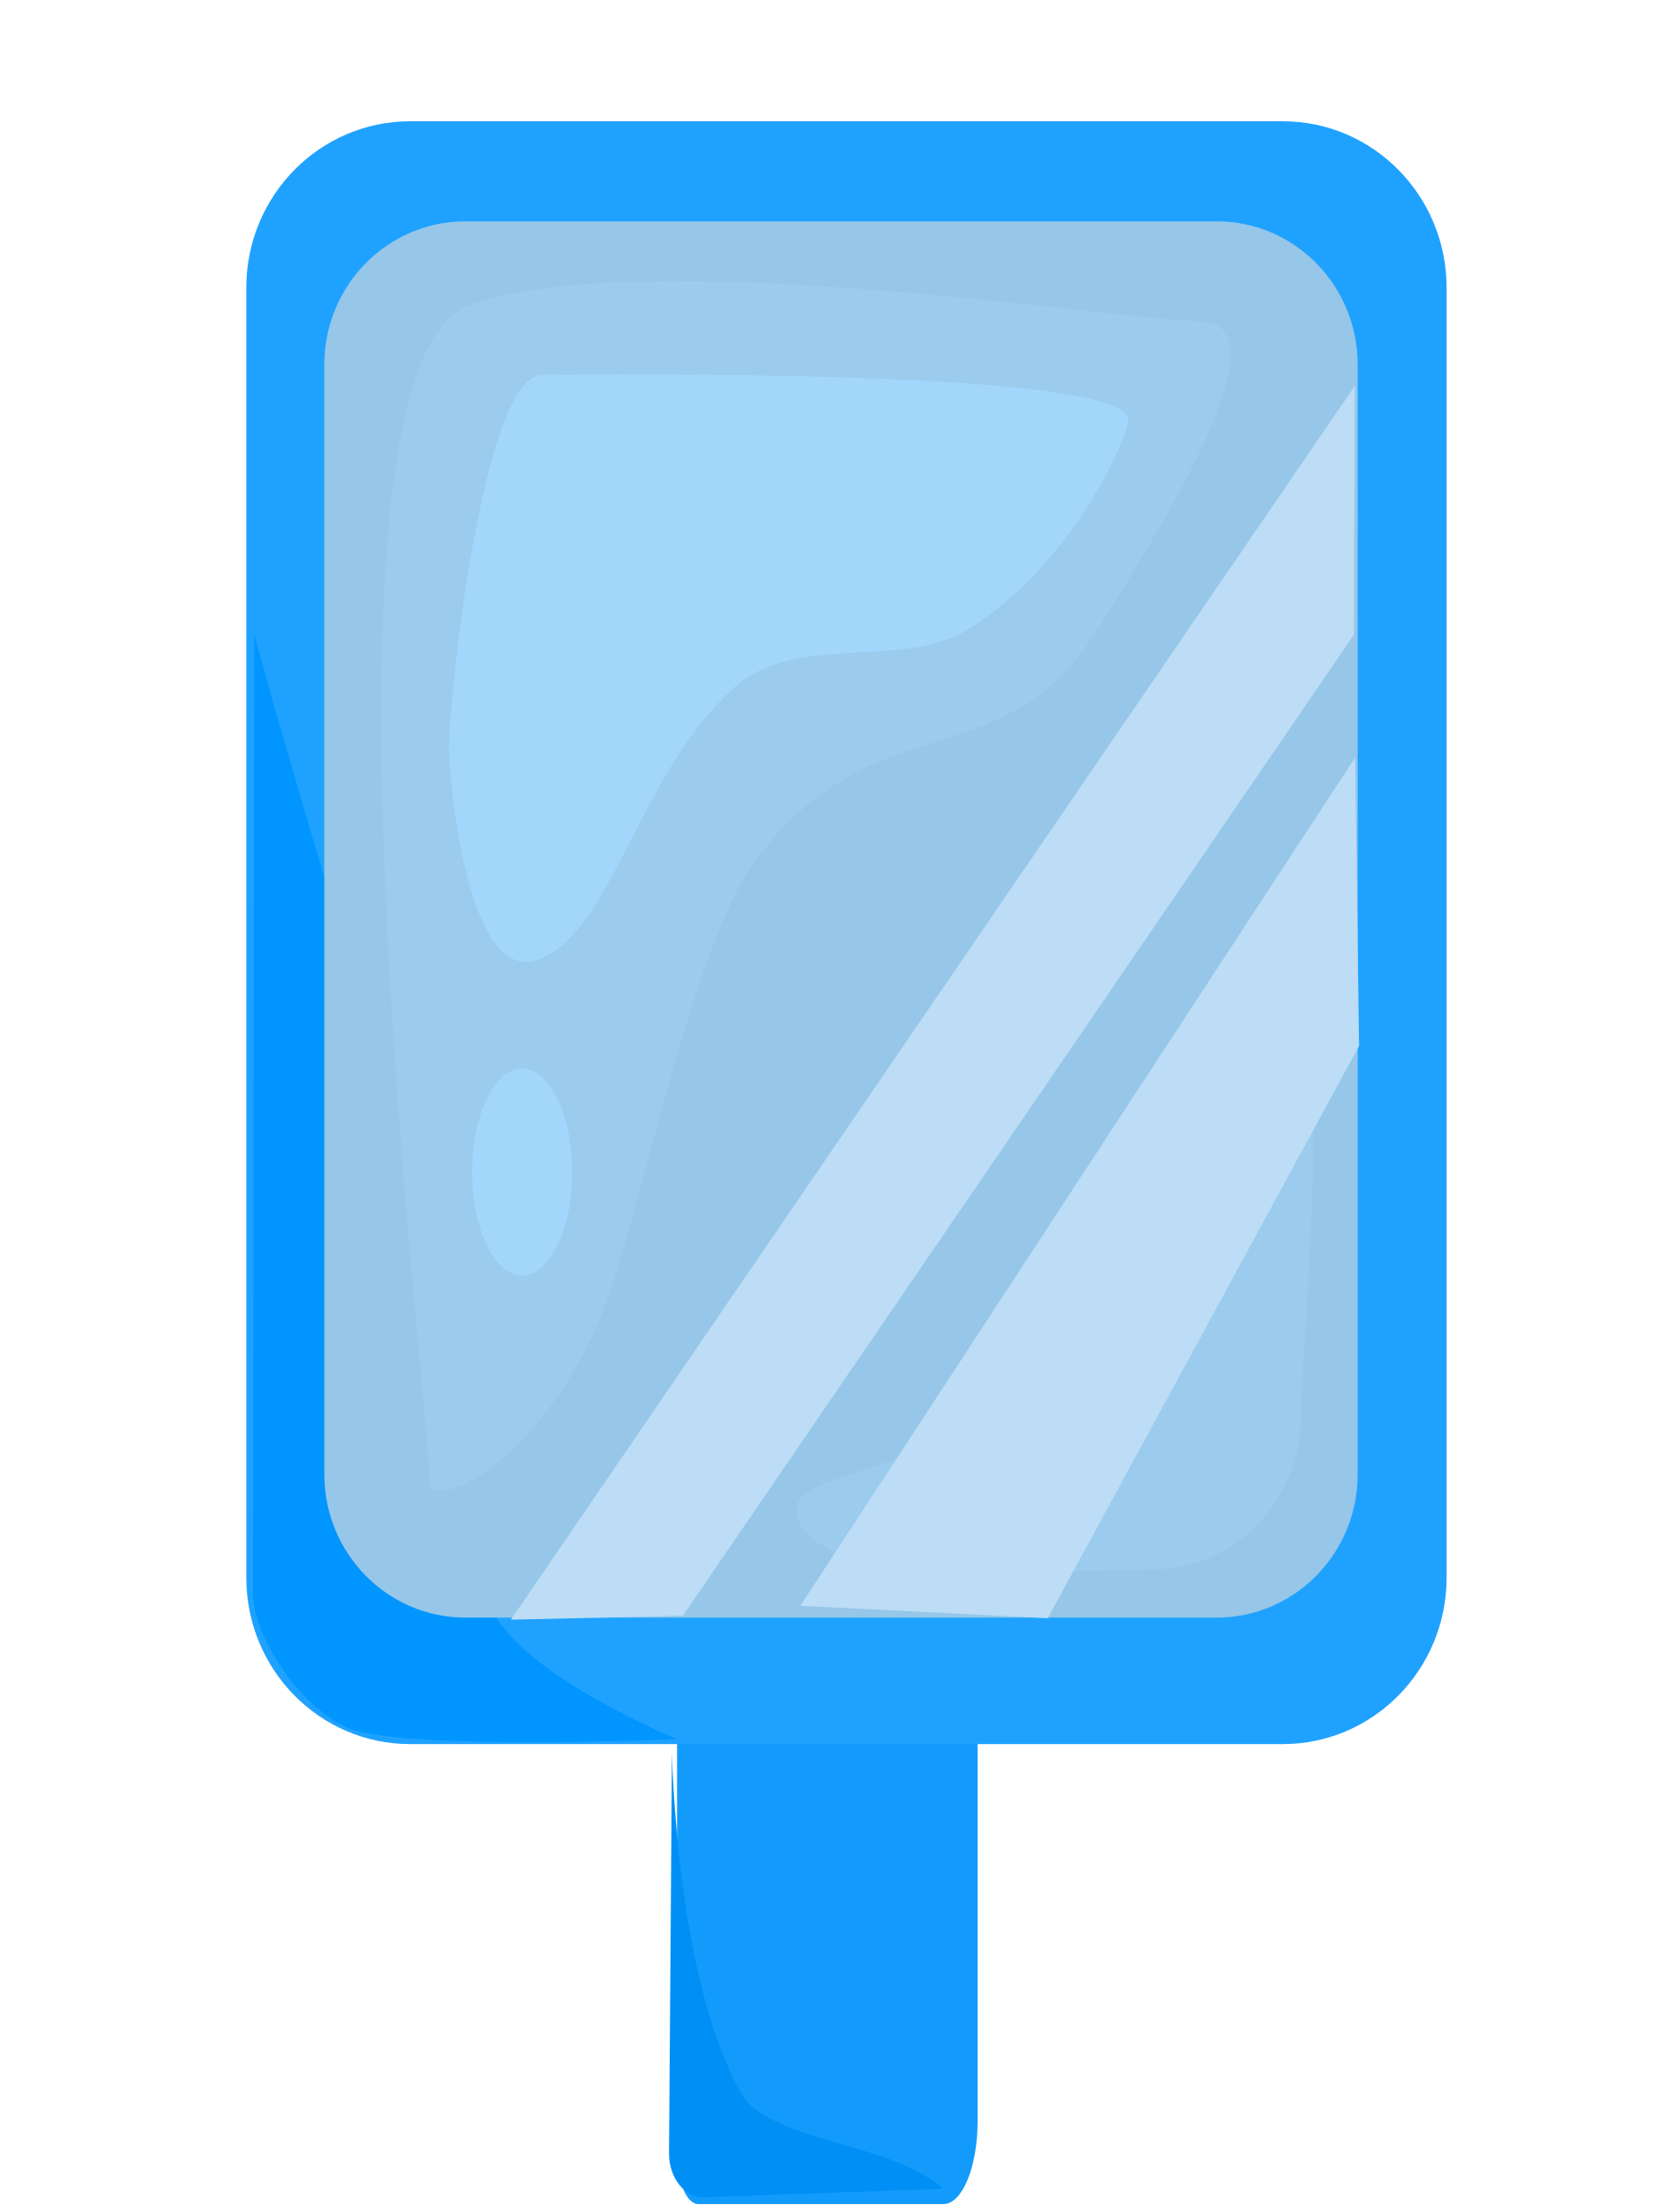
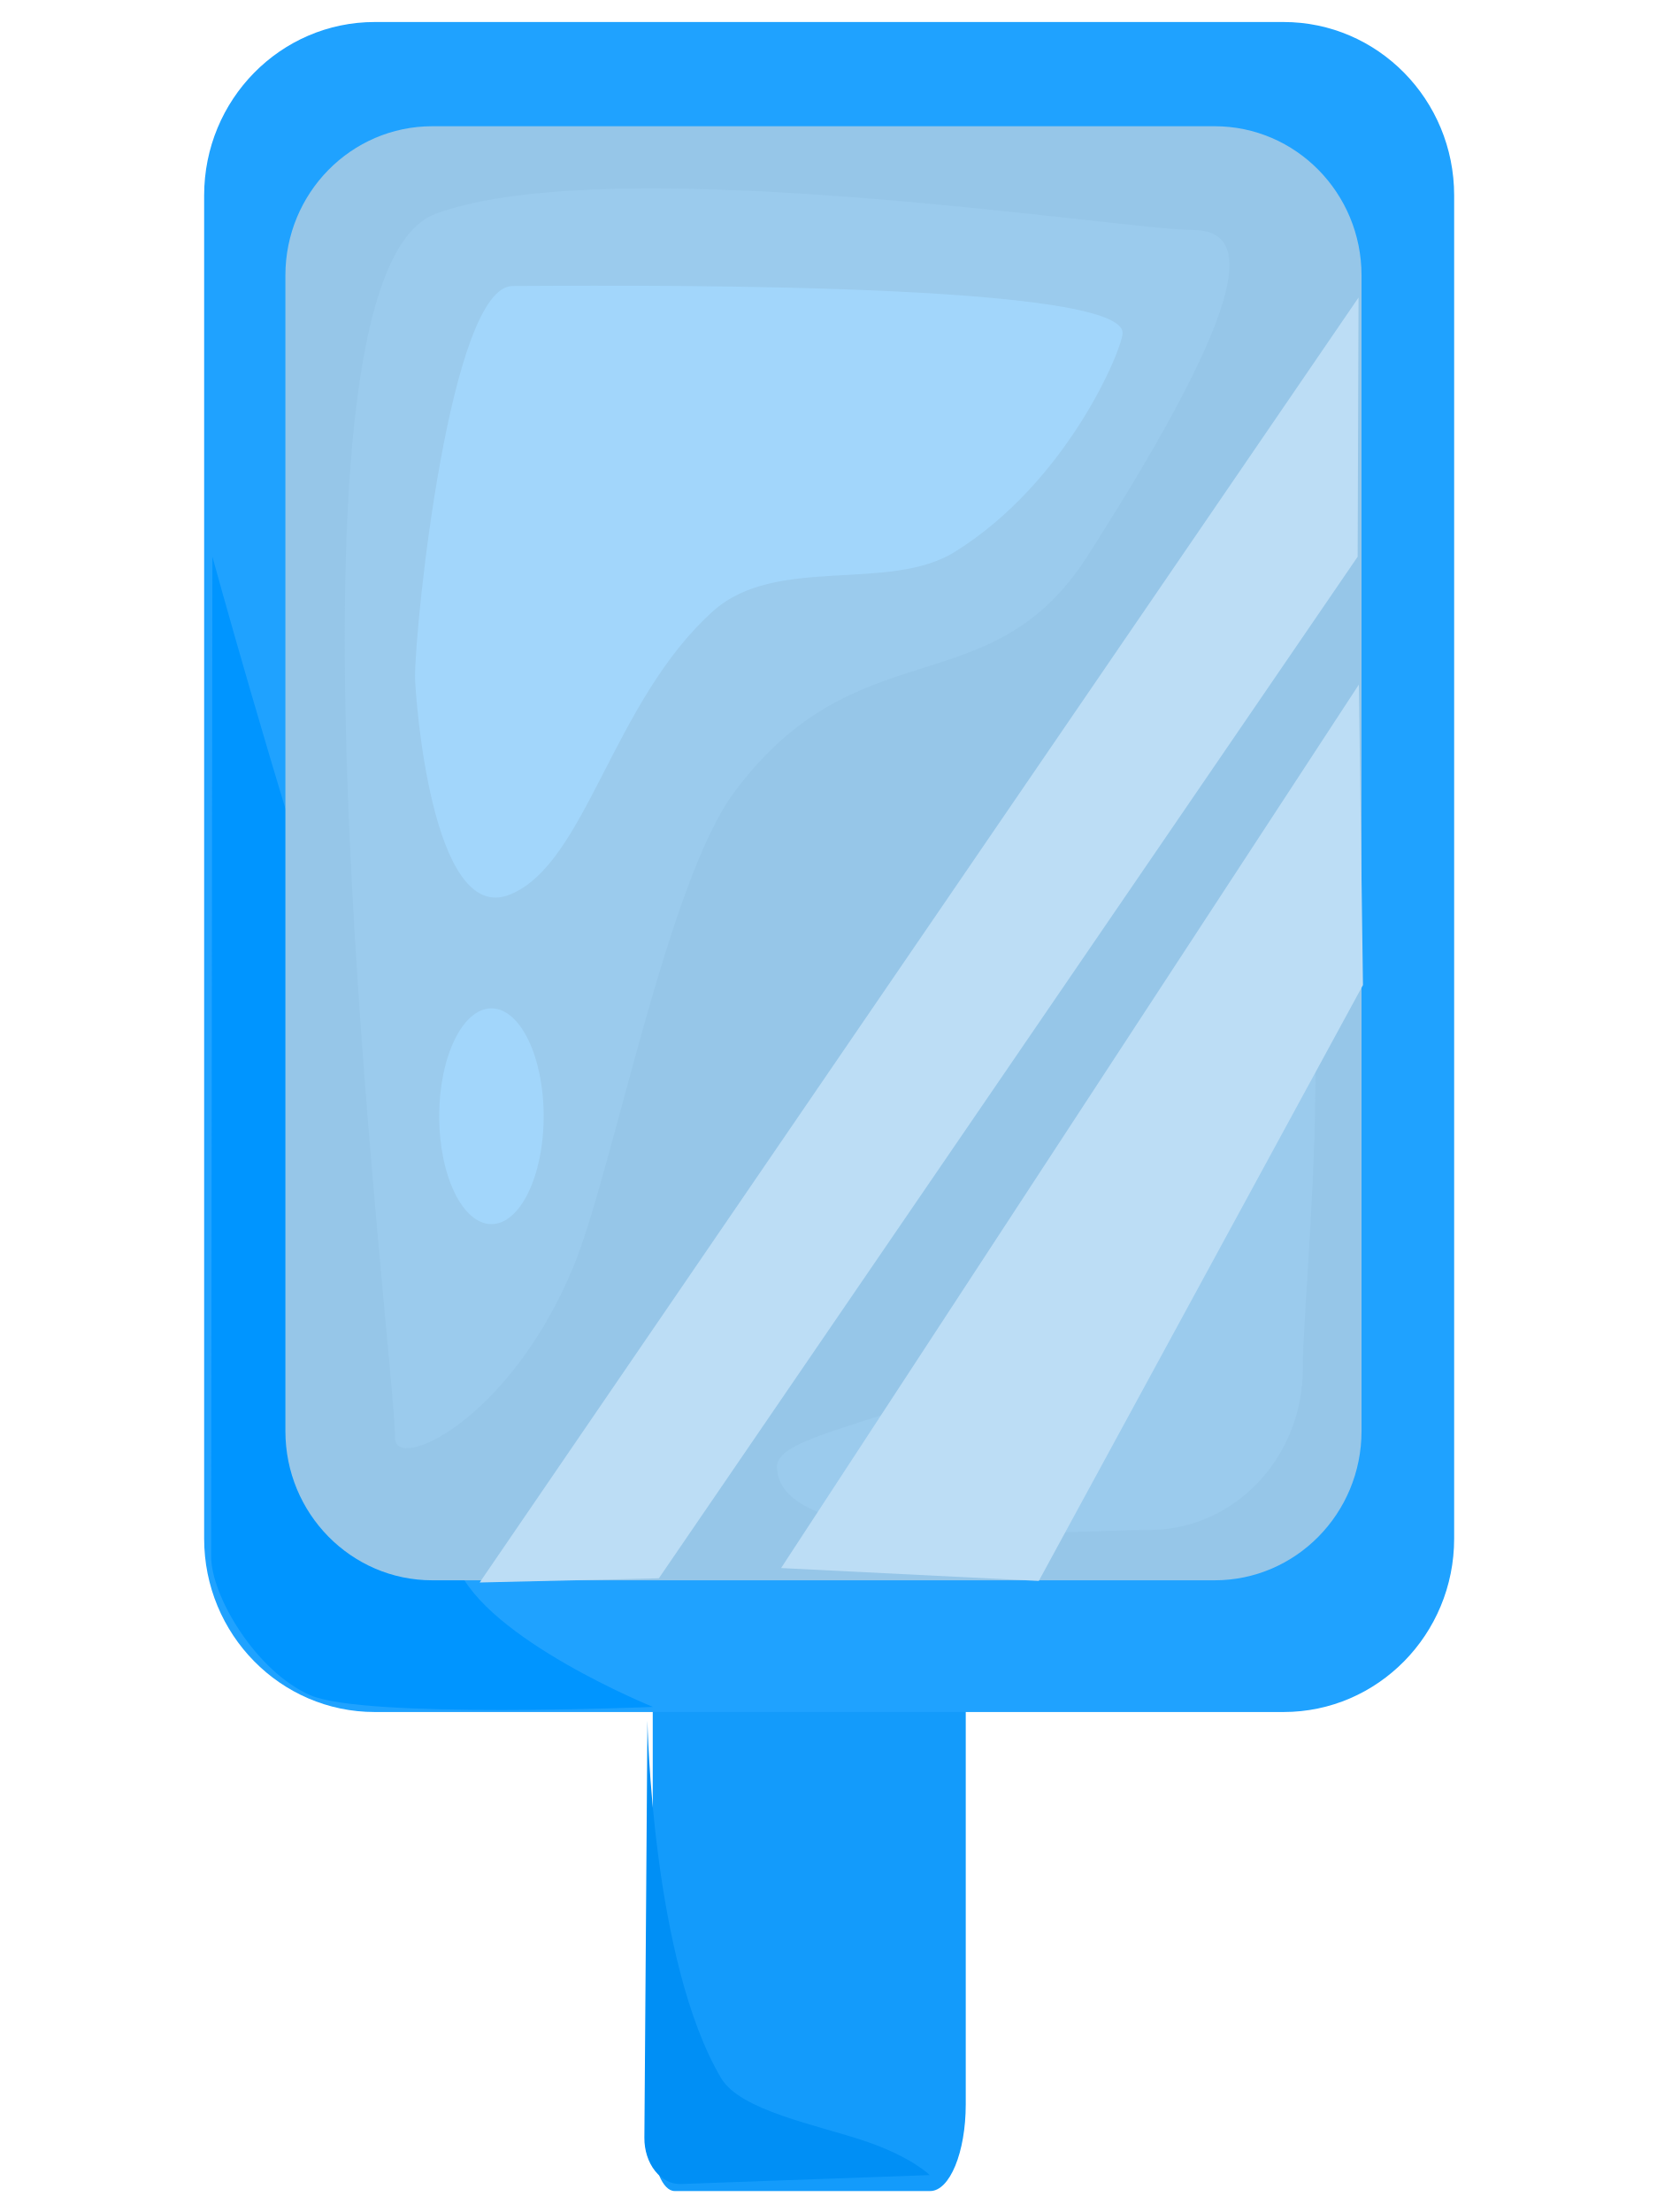
- <svg xmlns="http://www.w3.org/2000/svg" width="182" height="243" viewBox="0 0 182 243">
+ <svg xmlns="http://www.w3.org/2000/svg" width="182" height="243" viewBox="24.17 11 137.47 233.34">
  <clipPath id="frame-clip">
    <rect width="182" height="243" rx="12" />
  </clipPath>
  <g clip-path="url(#frame-clip)">
    <g id="Layer-1" opacity="1">
      <g transform="translate(90.9 188.72) rotate(0) scale(0.2504 0.609)" opacity="1">
        <g class="b">
          <path d="M-50.94 -87.7L50.94 -87.7A15 15 0 0 1 65.94 -72.7L65.94 72.7A15 15 0 0 1 50.94 87.7L-56.7 87.7A9.24 9.24 0 0 1 -65.94 78.46L-65.94 69.22L-65.94 -72.7A15 15 0 0 1 -50.94 -87.7Z" fill="#139bfb" fill-rule="nonzero" stroke="none" />
        </g>
      </g>
      <g transform="translate(93 102.46) rotate(0) scale(1 1.0164)" opacity="1">
        <g class="b">
          <path d="M-47.94 -87.7L47.94 -87.7A18 18 0 0 1 65.94 -69.7L65.94 69.7A18 18 0 0 1 47.94 87.7L-47.94 87.7A18 18 0 0 1 -65.94 69.7L-65.94 -69.7A18 18 0 0 1 -47.94 -87.7Z" fill="#1fa2ff" fill-rule="nonzero" stroke="none" />
        </g>
      </g>
      <g transform="translate(62.11 175.19) rotate(0) scale(1 1)" opacity="1">
        <g class="b">
          <path d="M12.3 15.87C12.3 15.87 -18.15 17.14 -23.87 14.63C-29.59 12.11 -34.31 4.16 -34.31 0C-34.31 -4.16 -34.18 -105.47 -34.18 -105.47C-34.18 -105.47 -9.48 -15.07 0 -15.07C9.48 -15.07 -11.44 -6.73 -8.37 1C-5.3 8.74 12.3 15.87 12.3 15.87Z" fill="#0095ff" fill-rule="nonzero" stroke="none" />
        </g>
      </g>
      <g transform="translate(92.4 101.01) rotate(0) scale(0.8609 0.8745)" opacity="1">
        <g class="b">
          <path d="M-47.94 -87.7L47.94 -87.7A18 18 0 0 1 65.94 -69.7L65.94 69.7A18 18 0 0 1 47.94 87.7L-47.94 87.7A18 18 0 0 1 -65.94 69.7L-65.94 -69.7A18 18 0 0 1 -47.94 -87.7Z" fill="#96c6e8" fill-rule="nonzero" stroke="none" />
        </g>
      </g>
      <g transform="translate(126.78 155.39) rotate(0) scale(1 1)" opacity="1">
        <g class="b">
          <path d="M16.19 0C16.19 9.39 8.94 17 0 17C-8.94 17 -39.28 19.7 -39.28 10.31C-39.28 5.62 -15.46 5.01 -3.73 -9.28C8.01 -23.57 7.67 -51.53 12.14 -51.53C21.08 -51.53 16.19 -9.39 16.19 0Z" fill="#9bcbed" fill-rule="nonzero" stroke="none" />
        </g>
      </g>
      <g transform="translate(116.21 126.43) rotate(34.77) scale(0.8861 1.4123)" opacity="1">
        <g class="b">
          <path d="M2.48 -38.33L23.28 -20.07L32.03 30.3L5.95 40.49L2.48 -38.33Z" fill="#bcddf5" fill-rule="nonzero" stroke="none" />
        </g>
      </g>
      <g transform="translate(71.41 123.45) rotate(34.77) scale(0.8861 1.4123)" opacity="1">
        <g class="b">
          <path d="M19.62 -78.42L37.13 -62.48L38.14 29.97L20.9 37.86L19.62 -78.42Z" fill="#bcddf5" fill-rule="nonzero" stroke="none" />
        </g>
      </g>
      <g transform="translate(89.98 213.27) rotate(0) scale(0.2504 0.3222)" opacity="1">
        <g class="b">
          <path d="M-64.5 -64.42C-64.5 -64.42 -62.8 13.95 -33.48 52.58C-25.35 63.28 7.03 67.92 27.14 73.21C46.88 78.4 54.42 84.34 54.42 84.34L-50.38 87.27A15 15 0 0 1 -65.79 72.13L-64.5 -64.42Z" fill="#008ff5" fill-rule="nonzero" stroke="none" />
        </g>
      </g>
      <g transform="translate(75.24 71.35) rotate(0) scale(1 1)" opacity="1">
        <g class="b">
          <path d="M-28.04 91.33C-28.04 82.74 -42.47 -30.93 -23.73 -37.81C-4.98 -44.68 48.87 -36.09 56.07 -36.09C62.11 -36.09 63.06 -29.9 45.02 -1.7C34.75 14.36 20.85 5.63 7.76 23.2C0.62 32.77 -5.13 63.45 -9.24 73.32C-15.96 89.52 -28.04 94.99 -28.04 91.33Z" fill="#9bcbed" fill-rule="nonzero" stroke="none" />
        </g>
      </g>
      <g transform="translate(70.34 73.34) rotate(0) scale(1 1)" opacity="1">
        <g class="b">
          <path d="M53.62 -27.22C53.62 -25.59 47.84 -11.52 35.91 -4.12C28.94 0.21 17.05 -3.83 10.41 2.13C-0.23 11.68 -2.98 28.8 -11.03 32.03C-19.37 35.39 -21.03 10.66 -21.03 9.07C-21.03 3.38 -17.33 -32.17 -10.72 -32.17C-4.12 -32.17 53.62 -32.92 53.62 -27.22Z" fill="#a2d6fb" fill-rule="nonzero" stroke="none" />
        </g>
      </g>
      <g transform="translate(57.37 128.75) rotate(0) scale(1 1)" opacity="1">
        <g class="b">
          <path d="M5.51 0C5.51 6.28 3.04 11.38 0 11.38C-3.04 11.38 -5.51 6.28 -5.51 0C-5.51 -6.28 -3.04 -11.38 0 -11.38C3.04 -11.38 5.51 -6.28 5.51 0Z" fill="#a2d6fb" fill-rule="nonzero" stroke="none" />
        </g>
      </g>
    </g>
  </g>
</svg>
